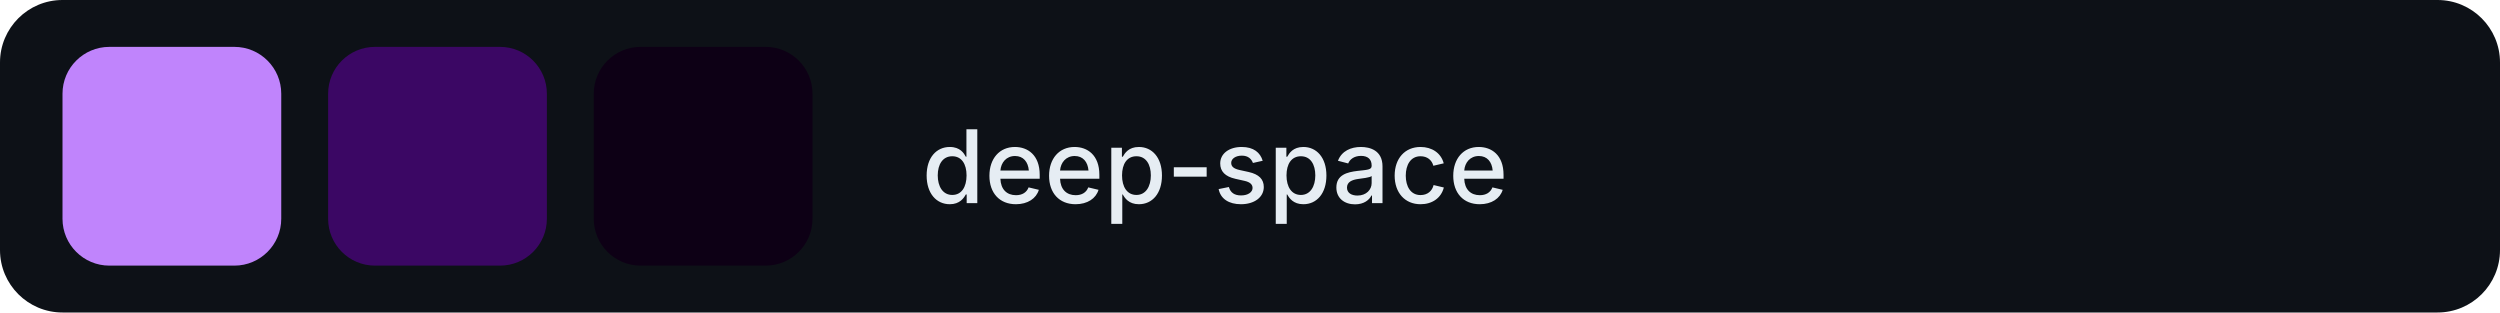
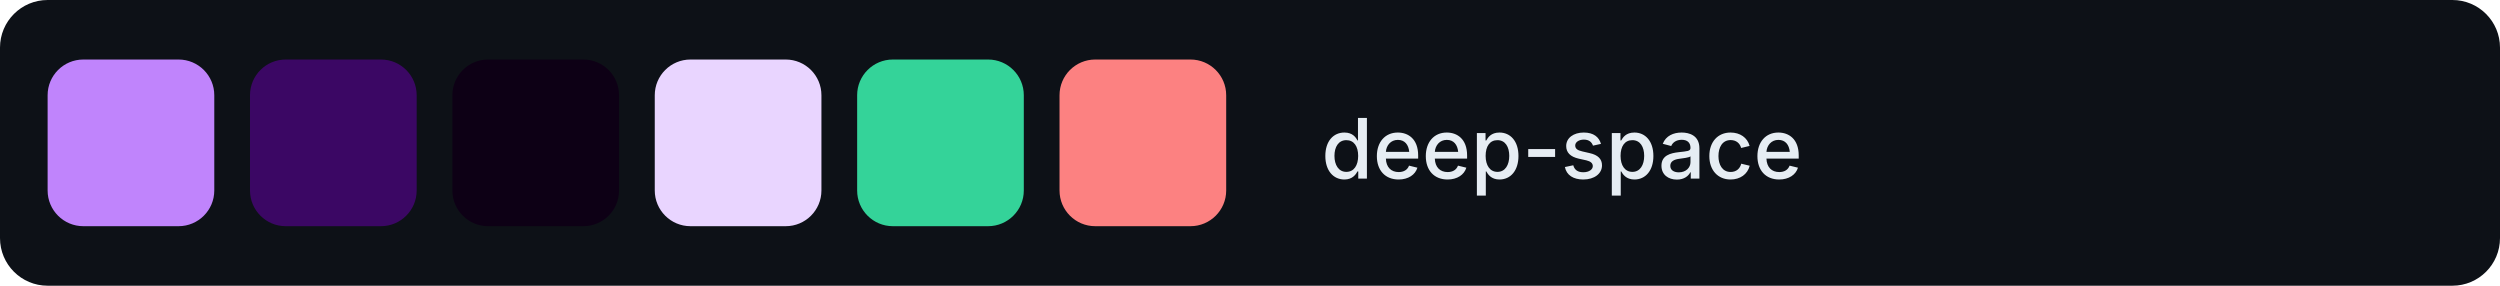
- <svg xmlns="http://www.w3.org/2000/svg" width="320" height="40" viewBox="0 0 320 40">
-   <rect width="320" height="40" fill="#0d1117" rx="8" />
-   <text x="118" y="26" font-family="system-ui, -apple-system, sans-serif" font-size="13" font-weight="500" fill="#e6edf3">deep-space</text>
-   <rect x="8" y="6" width="28" height="28" rx="6" fill="#C084FC" />
-   <rect x="42" y="6" width="28" height="28" rx="6" fill="#3B0764" />
-   <rect x="76" y="6" width="28" height="28" rx="6" fill="#0D0015" />
+ <svg xmlns="http://www.w3.org/2000/svg" width="420" height="48" viewBox="0 0 420 48">
+   <rect width="420" height="48" fill="#0d1117" rx="8" />
+   <text x="222" y="30" font-family="system-ui, -apple-system, sans-serif" font-size="14" font-weight="500" fill="#e6edf3">deep-space</text>
+   <rect x="8" y="10" width="28" height="28" rx="6" fill="#C084FC" />
+   <rect x="42" y="10" width="28" height="28" rx="6" fill="#3B0764" />
+   <rect x="76" y="10" width="28" height="28" rx="6" fill="#0D0015" />
+   <rect x="110" y="10" width="28" height="28" rx="6" fill="#E9D5FF" />
+   <rect x="144" y="10" width="28" height="28" rx="6" fill="#34D399" />
+   <rect x="178" y="10" width="28" height="28" rx="6" fill="#FC8181" />
</svg>
